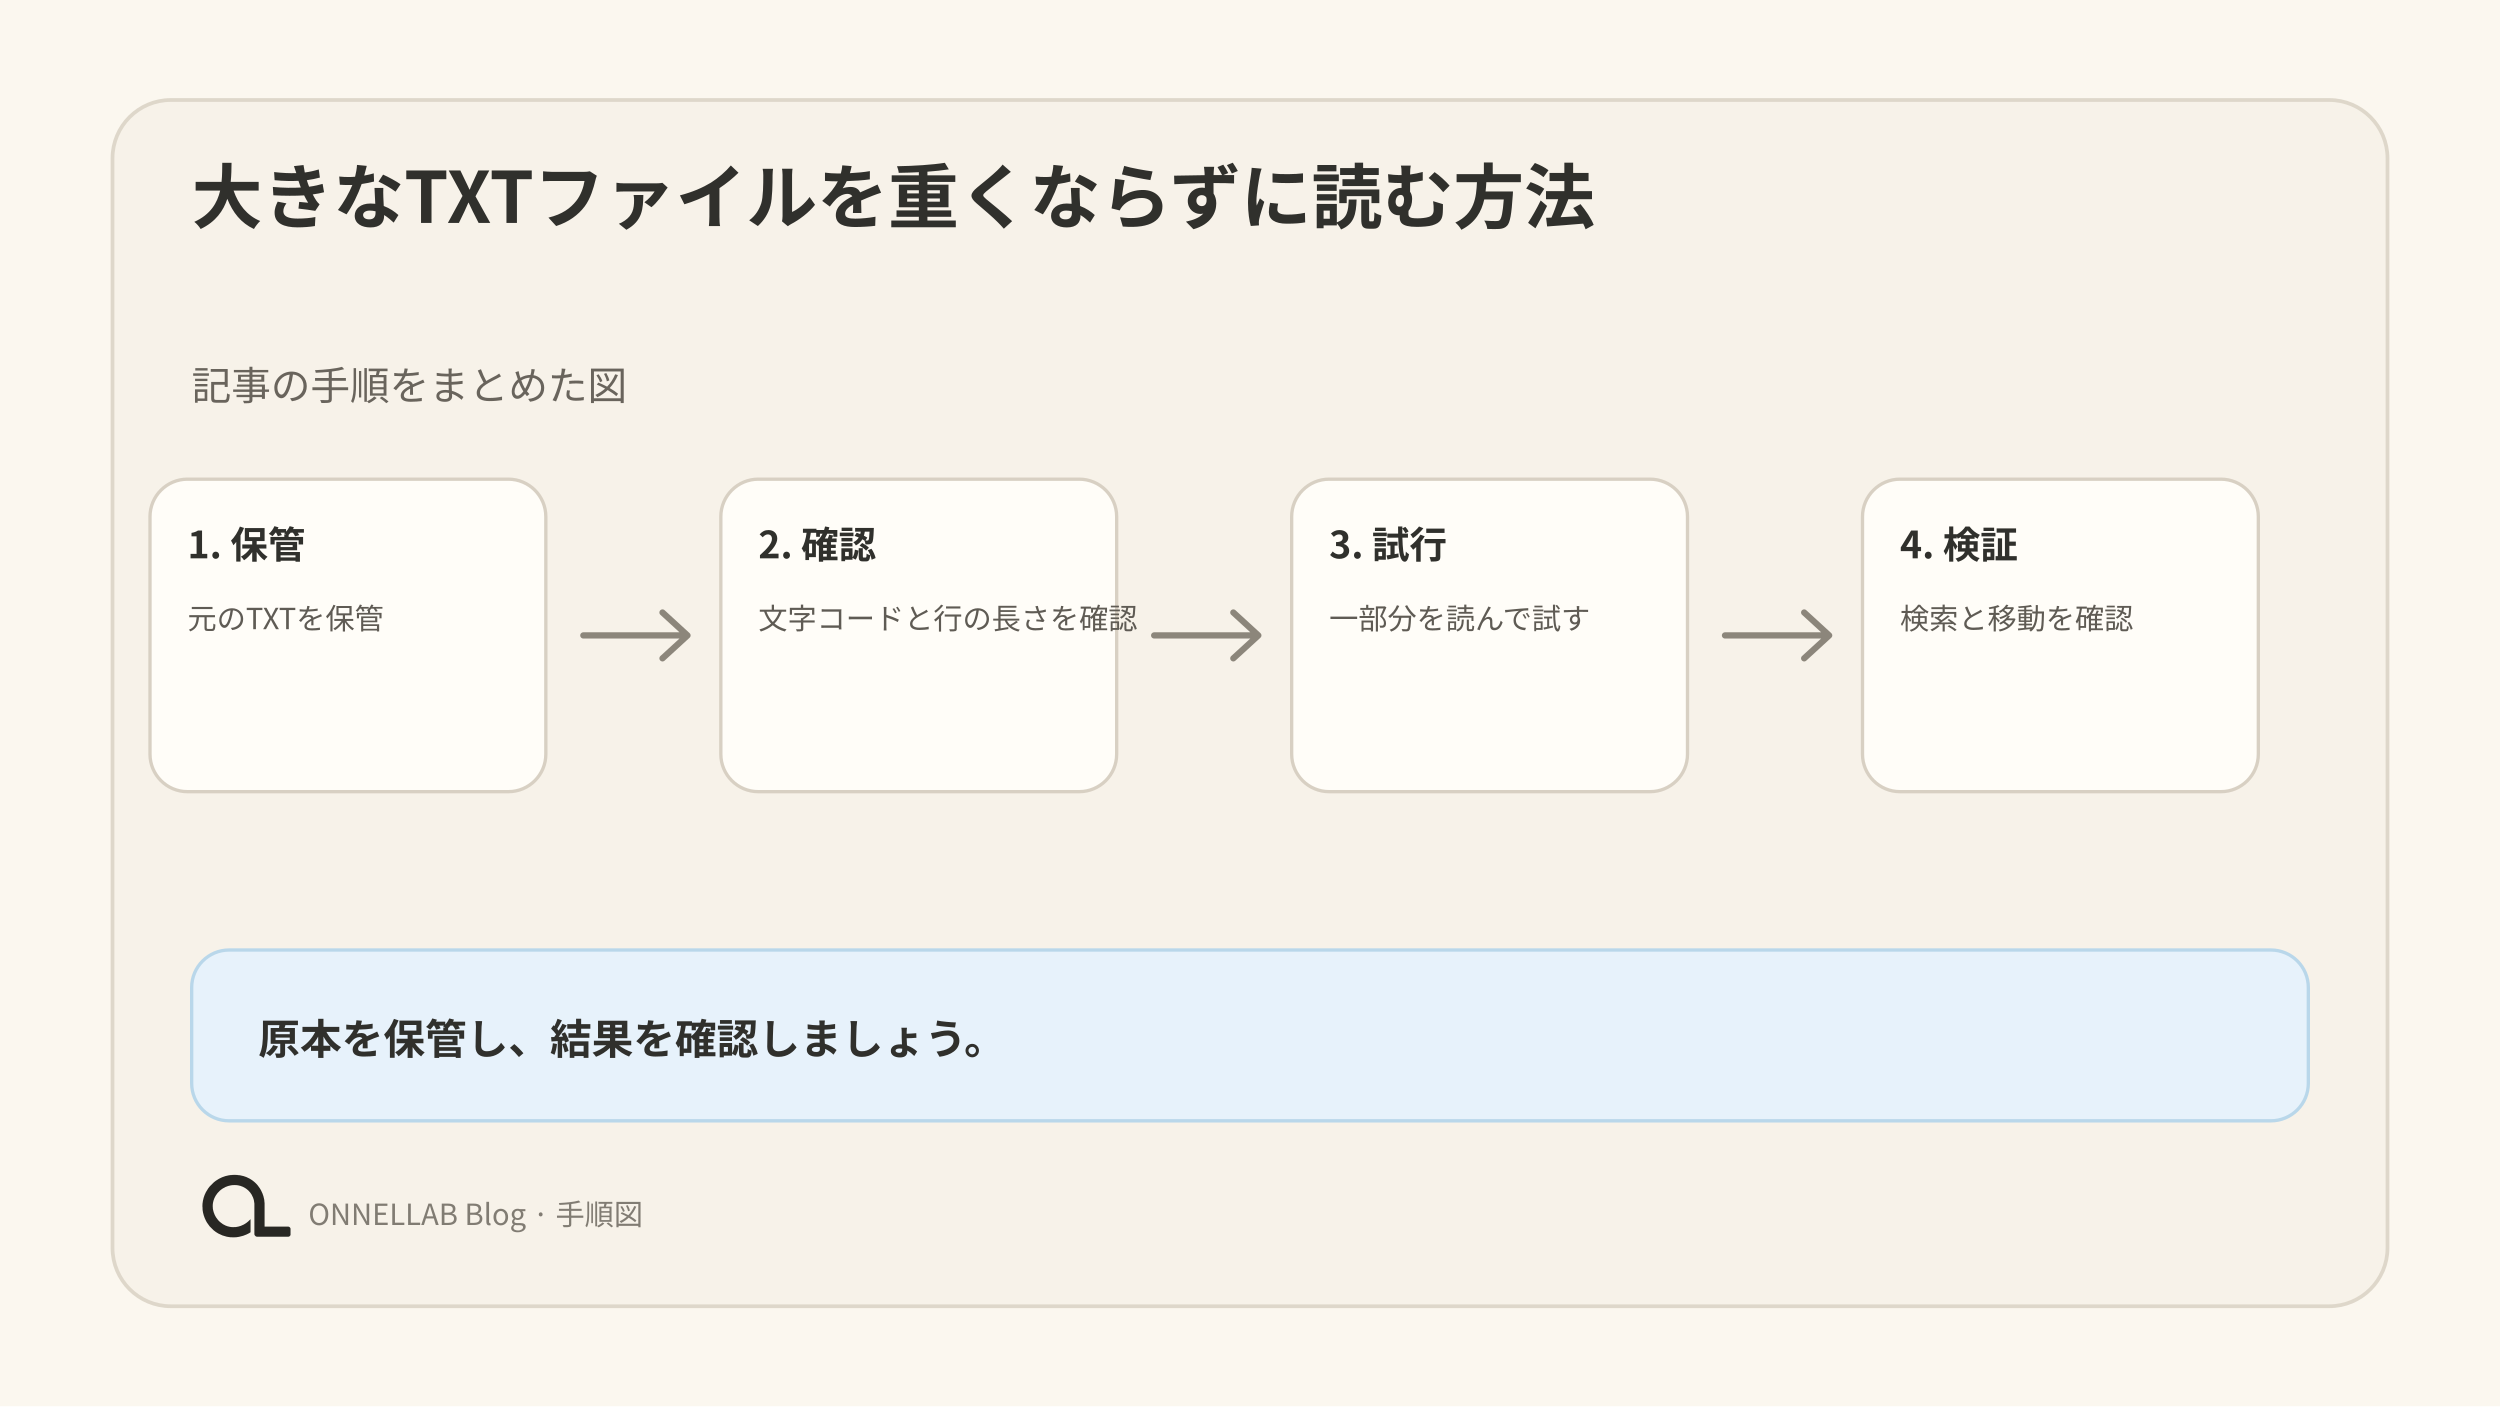
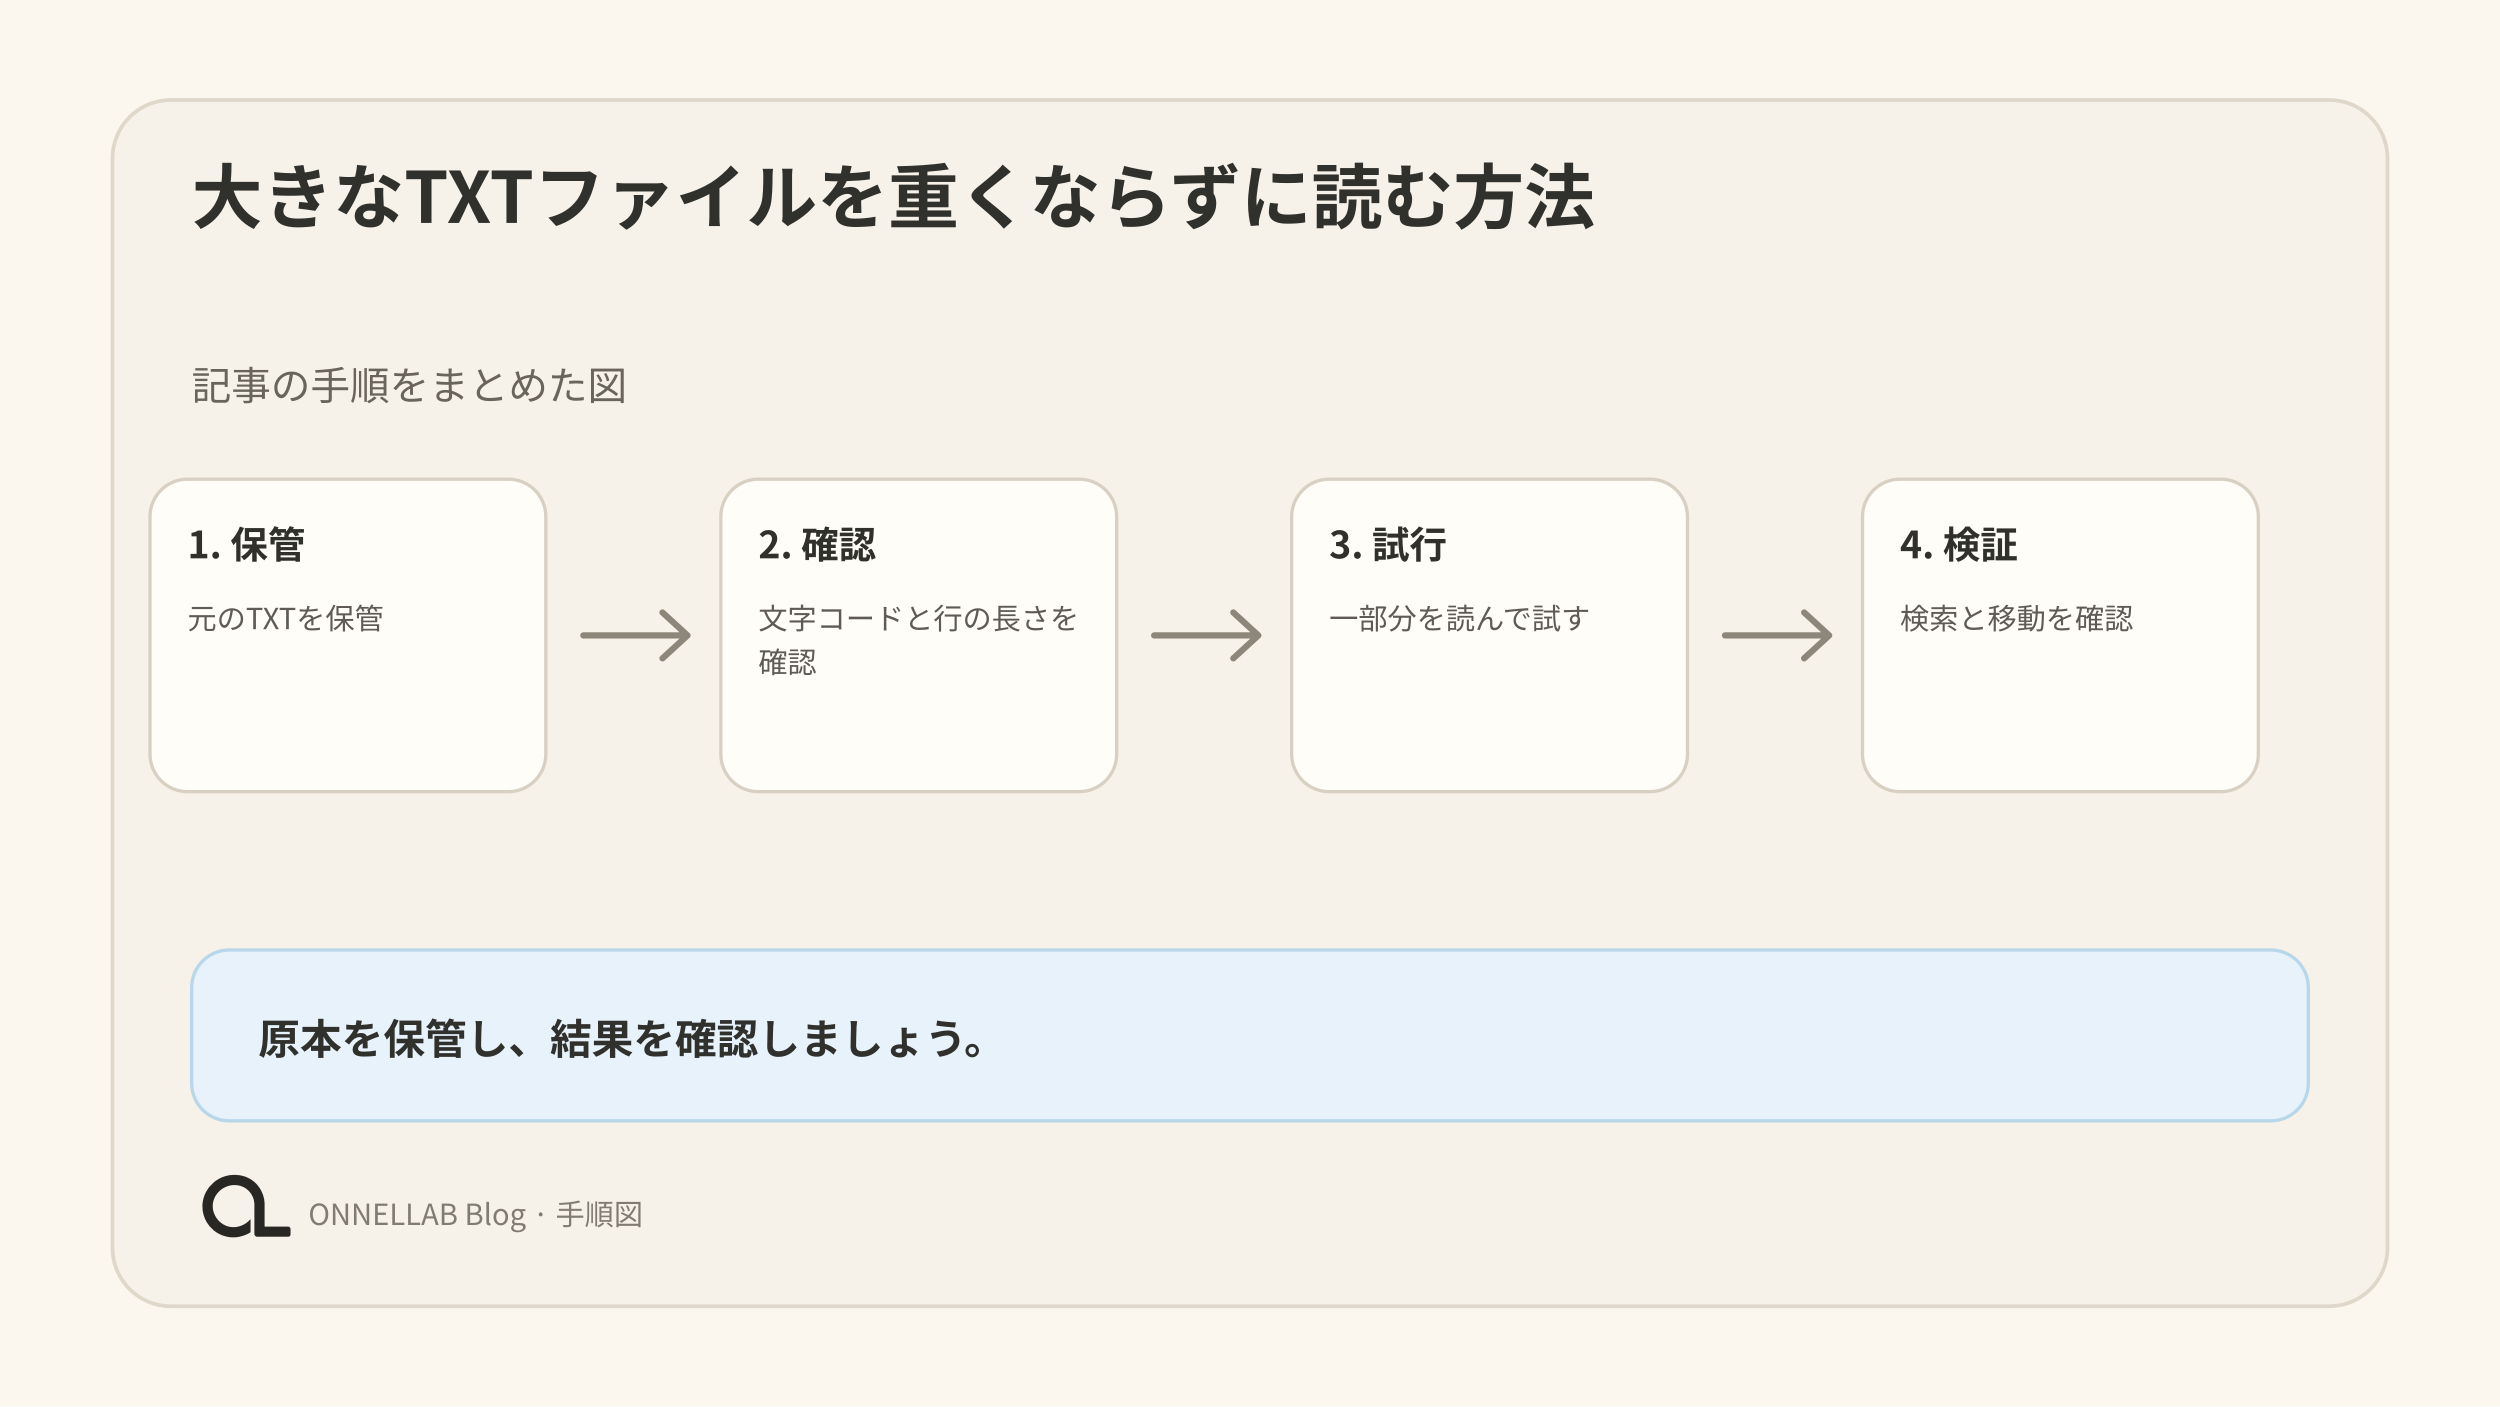
<svg xmlns="http://www.w3.org/2000/svg" xml:lang="ja" width="1200" height="675" viewBox="0 0 1200 675" role="img" aria-labelledby="title desc" font-family="Noto Sans CJK JP, Noto Sans, DejaVu Sans, sans-serif">
  <rect width="1200" height="675" fill="#fbf7ef" />
  <rect x="54" y="48" width="1092" height="579" rx="28" fill="#f7f2e9" stroke="#ded7ca" stroke-width="1.8" />
  <text fill="#30302c" font-size="34" font-weight="680">
    <tspan x="92" y="107">大きなTXTファイルを重くならずに読む方法</tspan>
  </text>
  <text fill="#69645c" font-size="19" font-weight="400">
    <tspan x="92" y="192">記事の手順をまとめた図</tspan>
  </text>
  <g transform="translate(72 230)">
    <rect width="190" height="150" rx="18" fill="#fffdf8" stroke="#d8d0c3" stroke-width="1.6" />
    <text fill="#30302c" font-size="18" font-weight="650">
      <tspan x="18" y="38">1. 保管</tspan>
    </text>
    <text fill="#5f5b54" font-size="14" font-weight="400">
      <tspan x="18" y="72">元のTXTを保管</tspan>
    </text>
  </g>
  <g transform="translate(346 230)">
    <rect width="190" height="150" rx="18" fill="#fffdf8" stroke="#d8d0c3" stroke-width="1.6" />
    <text fill="#30302c" font-size="18" font-weight="650">
      <tspan x="18" y="38">2. 確認</tspan>
    </text>
    <text fill="#5f5b54" font-size="14" font-weight="400">
-       <tspan x="18" y="72">文字コードと行の長さを確認</tspan>
+       <tspan x="18" y="72">文字コードと行の長さを</tspan>
+       <tspan x="18" y="93">確認</tspan>
    </text>
  </g>
  <g transform="translate(620 230)">
    <rect width="190" height="150" rx="18" fill="#fffdf8" stroke="#d8d0c3" stroke-width="1.6" />
    <text fill="#30302c" font-size="18" font-weight="650">
      <tspan x="18" y="38">3. 試行</tspan>
    </text>
    <text fill="#5f5b54" font-size="14" font-weight="400">
      <tspan x="18" y="72">一部分を読んで試す</tspan>
    </text>
  </g>
  <g transform="translate(894 230)">
    <rect width="190" height="150" rx="18" fill="#fffdf8" stroke="#d8d0c3" stroke-width="1.6" />
    <text fill="#30302c" font-size="18" font-weight="650">
      <tspan x="18" y="38">4. 検証</tspan>
    </text>
    <text fill="#5f5b54" font-size="14" font-weight="400">
      <tspan x="18" y="72">検索と移動を確認</tspan>
    </text>
  </g>
  <path d="M280 305H328m-10-11 12 11-12 11" fill="none" stroke="#8c867b" stroke-width="3" stroke-linecap="round" stroke-linejoin="round" />
  <path d="M554 305H602m-10-11 12 11-12 11" fill="none" stroke="#8c867b" stroke-width="3" stroke-linecap="round" stroke-linejoin="round" />
  <path d="M828 305H876m-10-11 12 11-12 11" fill="none" stroke="#8c867b" stroke-width="3" stroke-linecap="round" stroke-linejoin="round" />
  <rect x="92" y="456" width="1016" height="82" rx="18" fill="#e7f2fb" stroke="#b9d7ea" stroke-width="1.6" />
  <text fill="#30302c" font-size="20" font-weight="650">
    <tspan x="124" y="506">原本を保管し、結果を確認しましょう。</tspan>
  </text>
  <svg x="85" y="548" width="64" height="64" viewBox="0 0 1254 1254">
    <path fill="#282723" d="M 271 475 L 259 501 L 250 527 L 243 556 L 239 584 L 238 611 L 239 612 L 240 642 L 244 667 L 251 694 L 260 719 L 272 745 L 281 761 L 306 796 L 343 833 L 364 849 L 388 864 L 427 882 L 468 894 L 500 899 L 541 900 L 542 899 L 556 899 L 583 895 L 622 885 L 653 873 L 677 861 L 691 852 L 691 729 L 668 751 L 649 766 L 628 779 L 599 792 L 575 799 L 552 803 L 520 804 L 519 803 L 509 803 L 496 801 L 475 796 L 456 789 L 431 776 L 403 755 L 386 738 L 366 711 L 354 689 L 344 663 L 338 639 L 336 625 L 336 612 L 335 611 L 336 587 L 339 569 L 343 553 L 351 531 L 363 508 L 380 484 L 400 463 L 413 452 L 430 440 L 456 426 L 480 417 L 505 411 L 519 409 L 531 409 L 532 408 L 549 408 L 550 409 L 561 409 L 575 411 L 596 416 L 620 425 L 648 441 L 669 458 L 688 479 L 701 498 L 715 527 L 722 549 L 727 582 L 727 872 L 730 880 L 738 889 L 746 893 L 751 894 L 1048 894 L 1058 890 L 1065 882 L 1067 877 L 1067 817 L 1062 807 L 1054 801 L 1047 799 L 824 799 L 823 798 L 823 574 L 822 573 L 820 547 L 812 513 L 803 487 L 790 459 L 779 440 L 759 412 L 744 395 L 727 379 L 708 364 L 683 348 L 652 333 L 626 324 L 591 316 L 568 314 L 567 313 L 552 313 L 551 312 L 550 313 L 549 312 L 514 313 L 513 314 L 504 314 L 484 317 L 454 324 L 423 335 L 394 349 L 364 368 L 346 382 L 307 421 L 293 439 Z" />
  </svg>
  <text fill="#817c73" font-size="14" font-weight="400">
    <tspan x="148" y="588">ONNELLAB Blog · 手順図</tspan>
  </text>
</svg>
